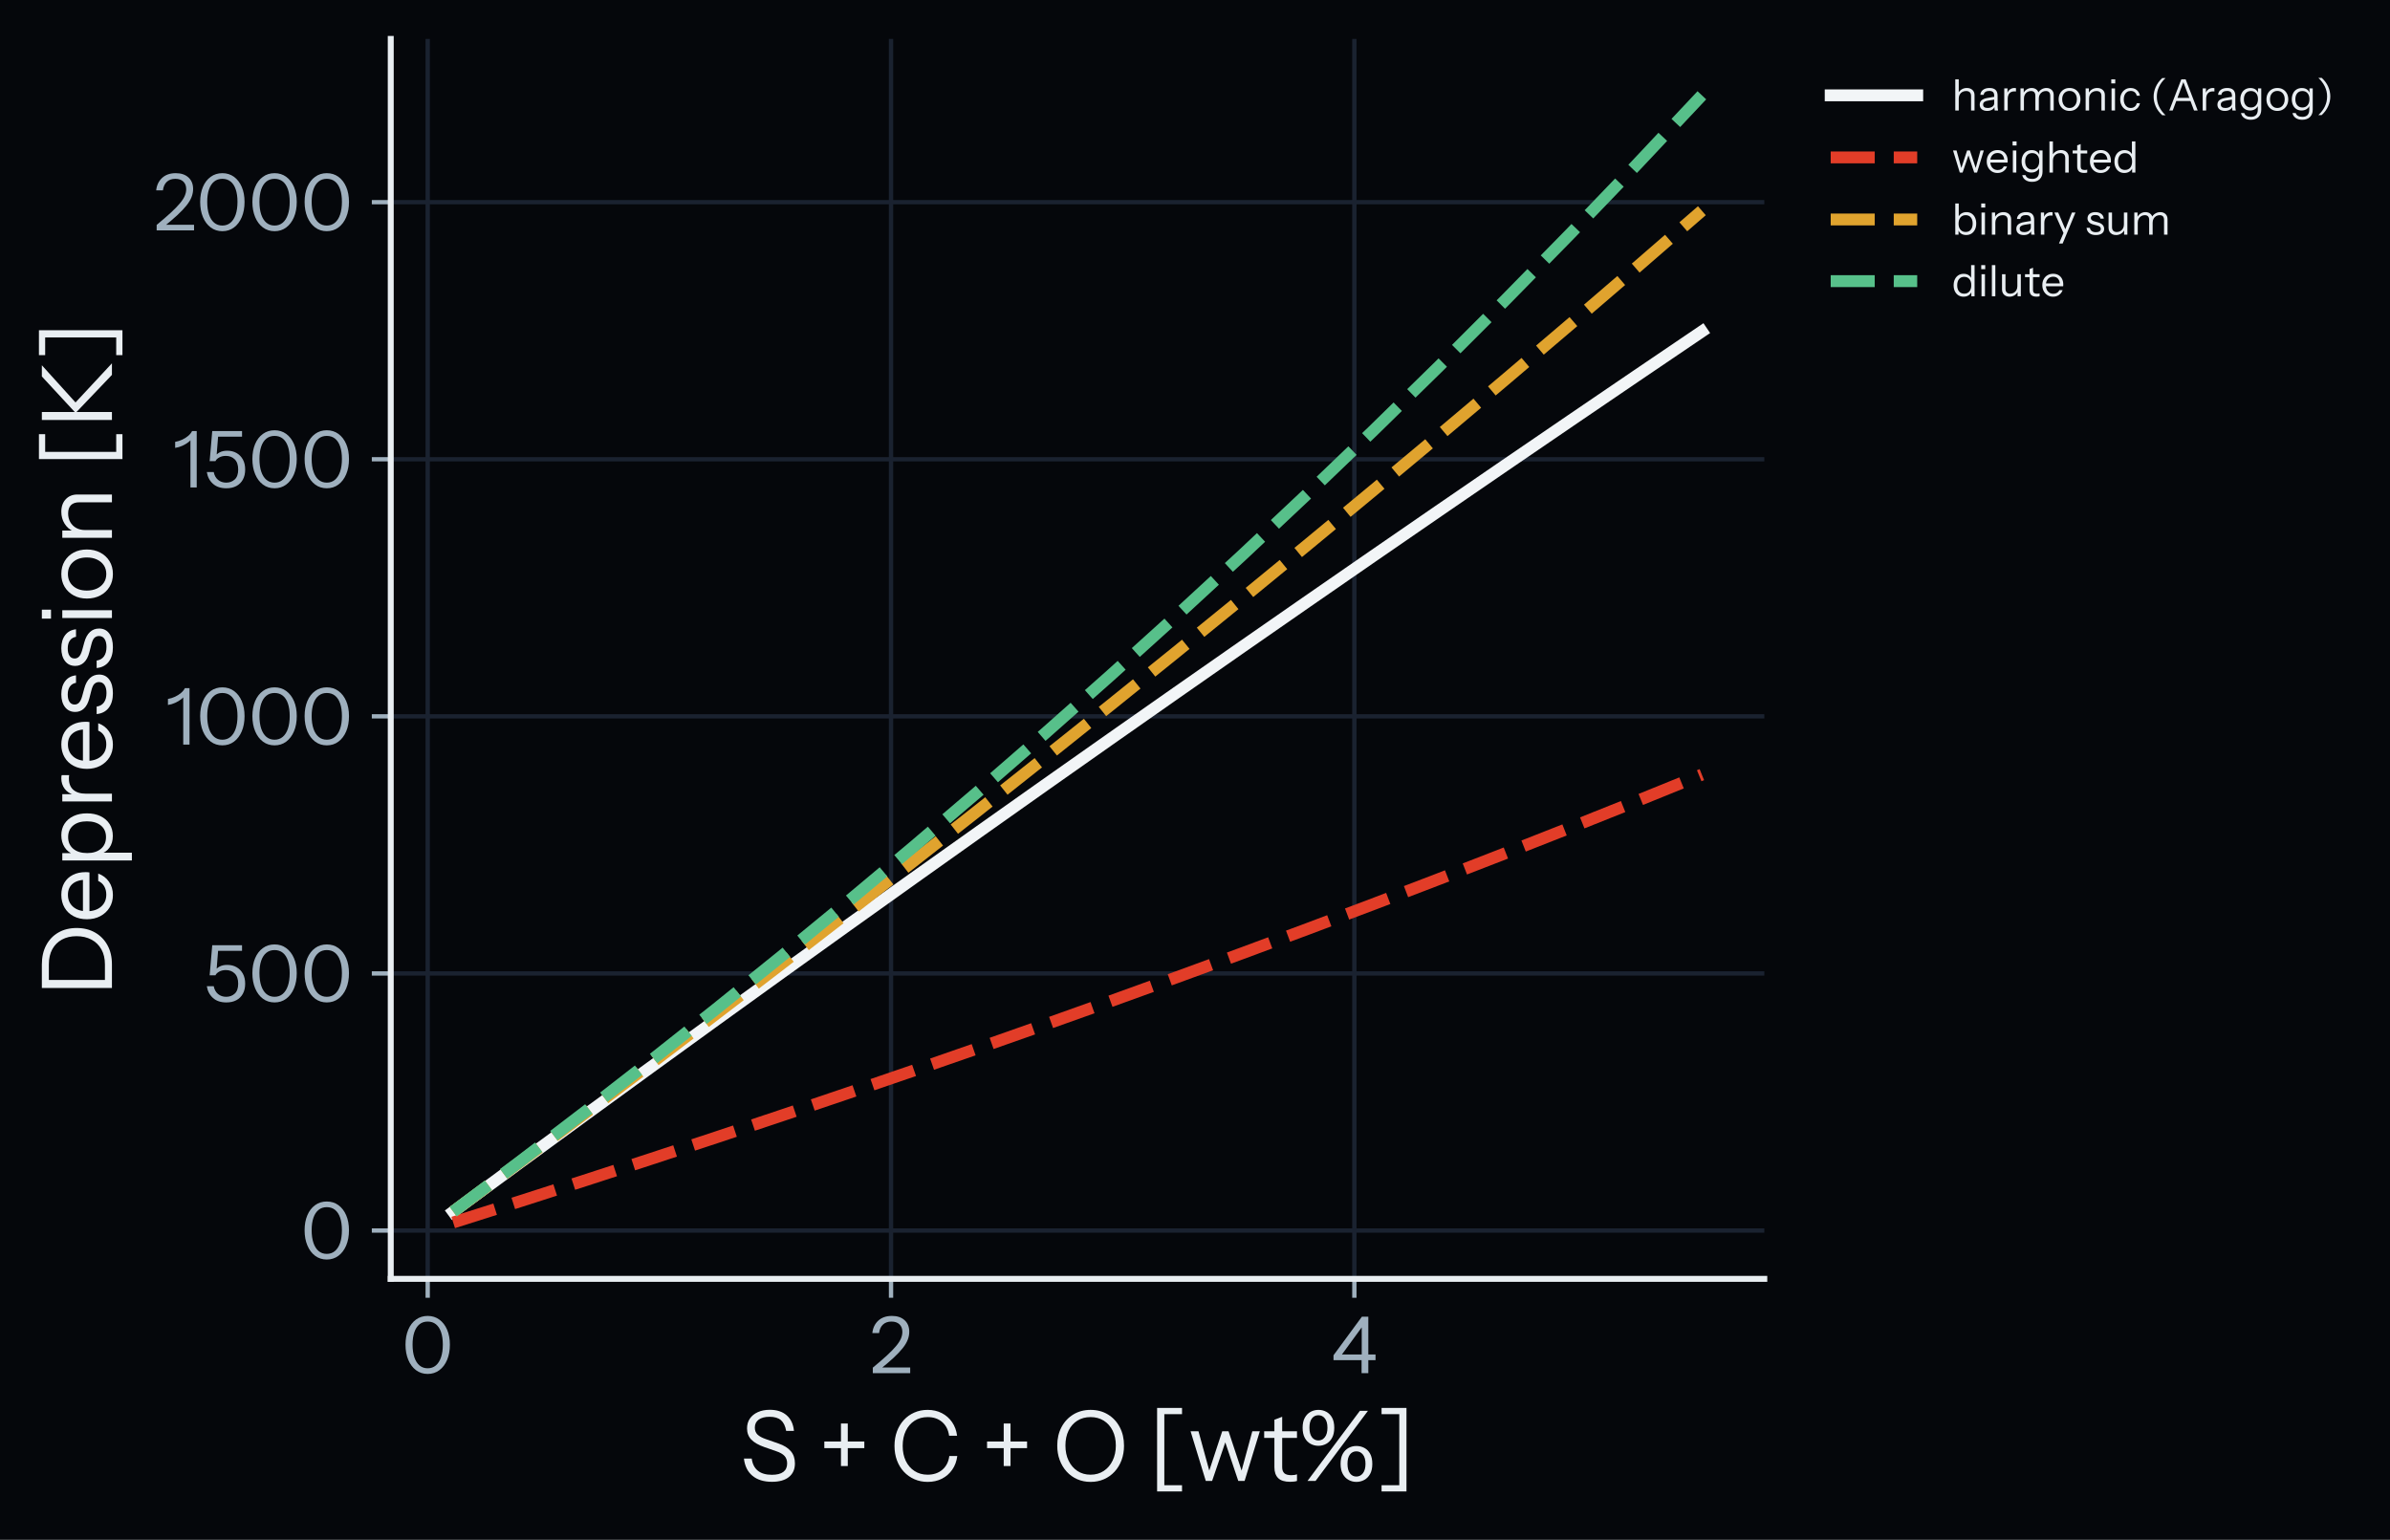
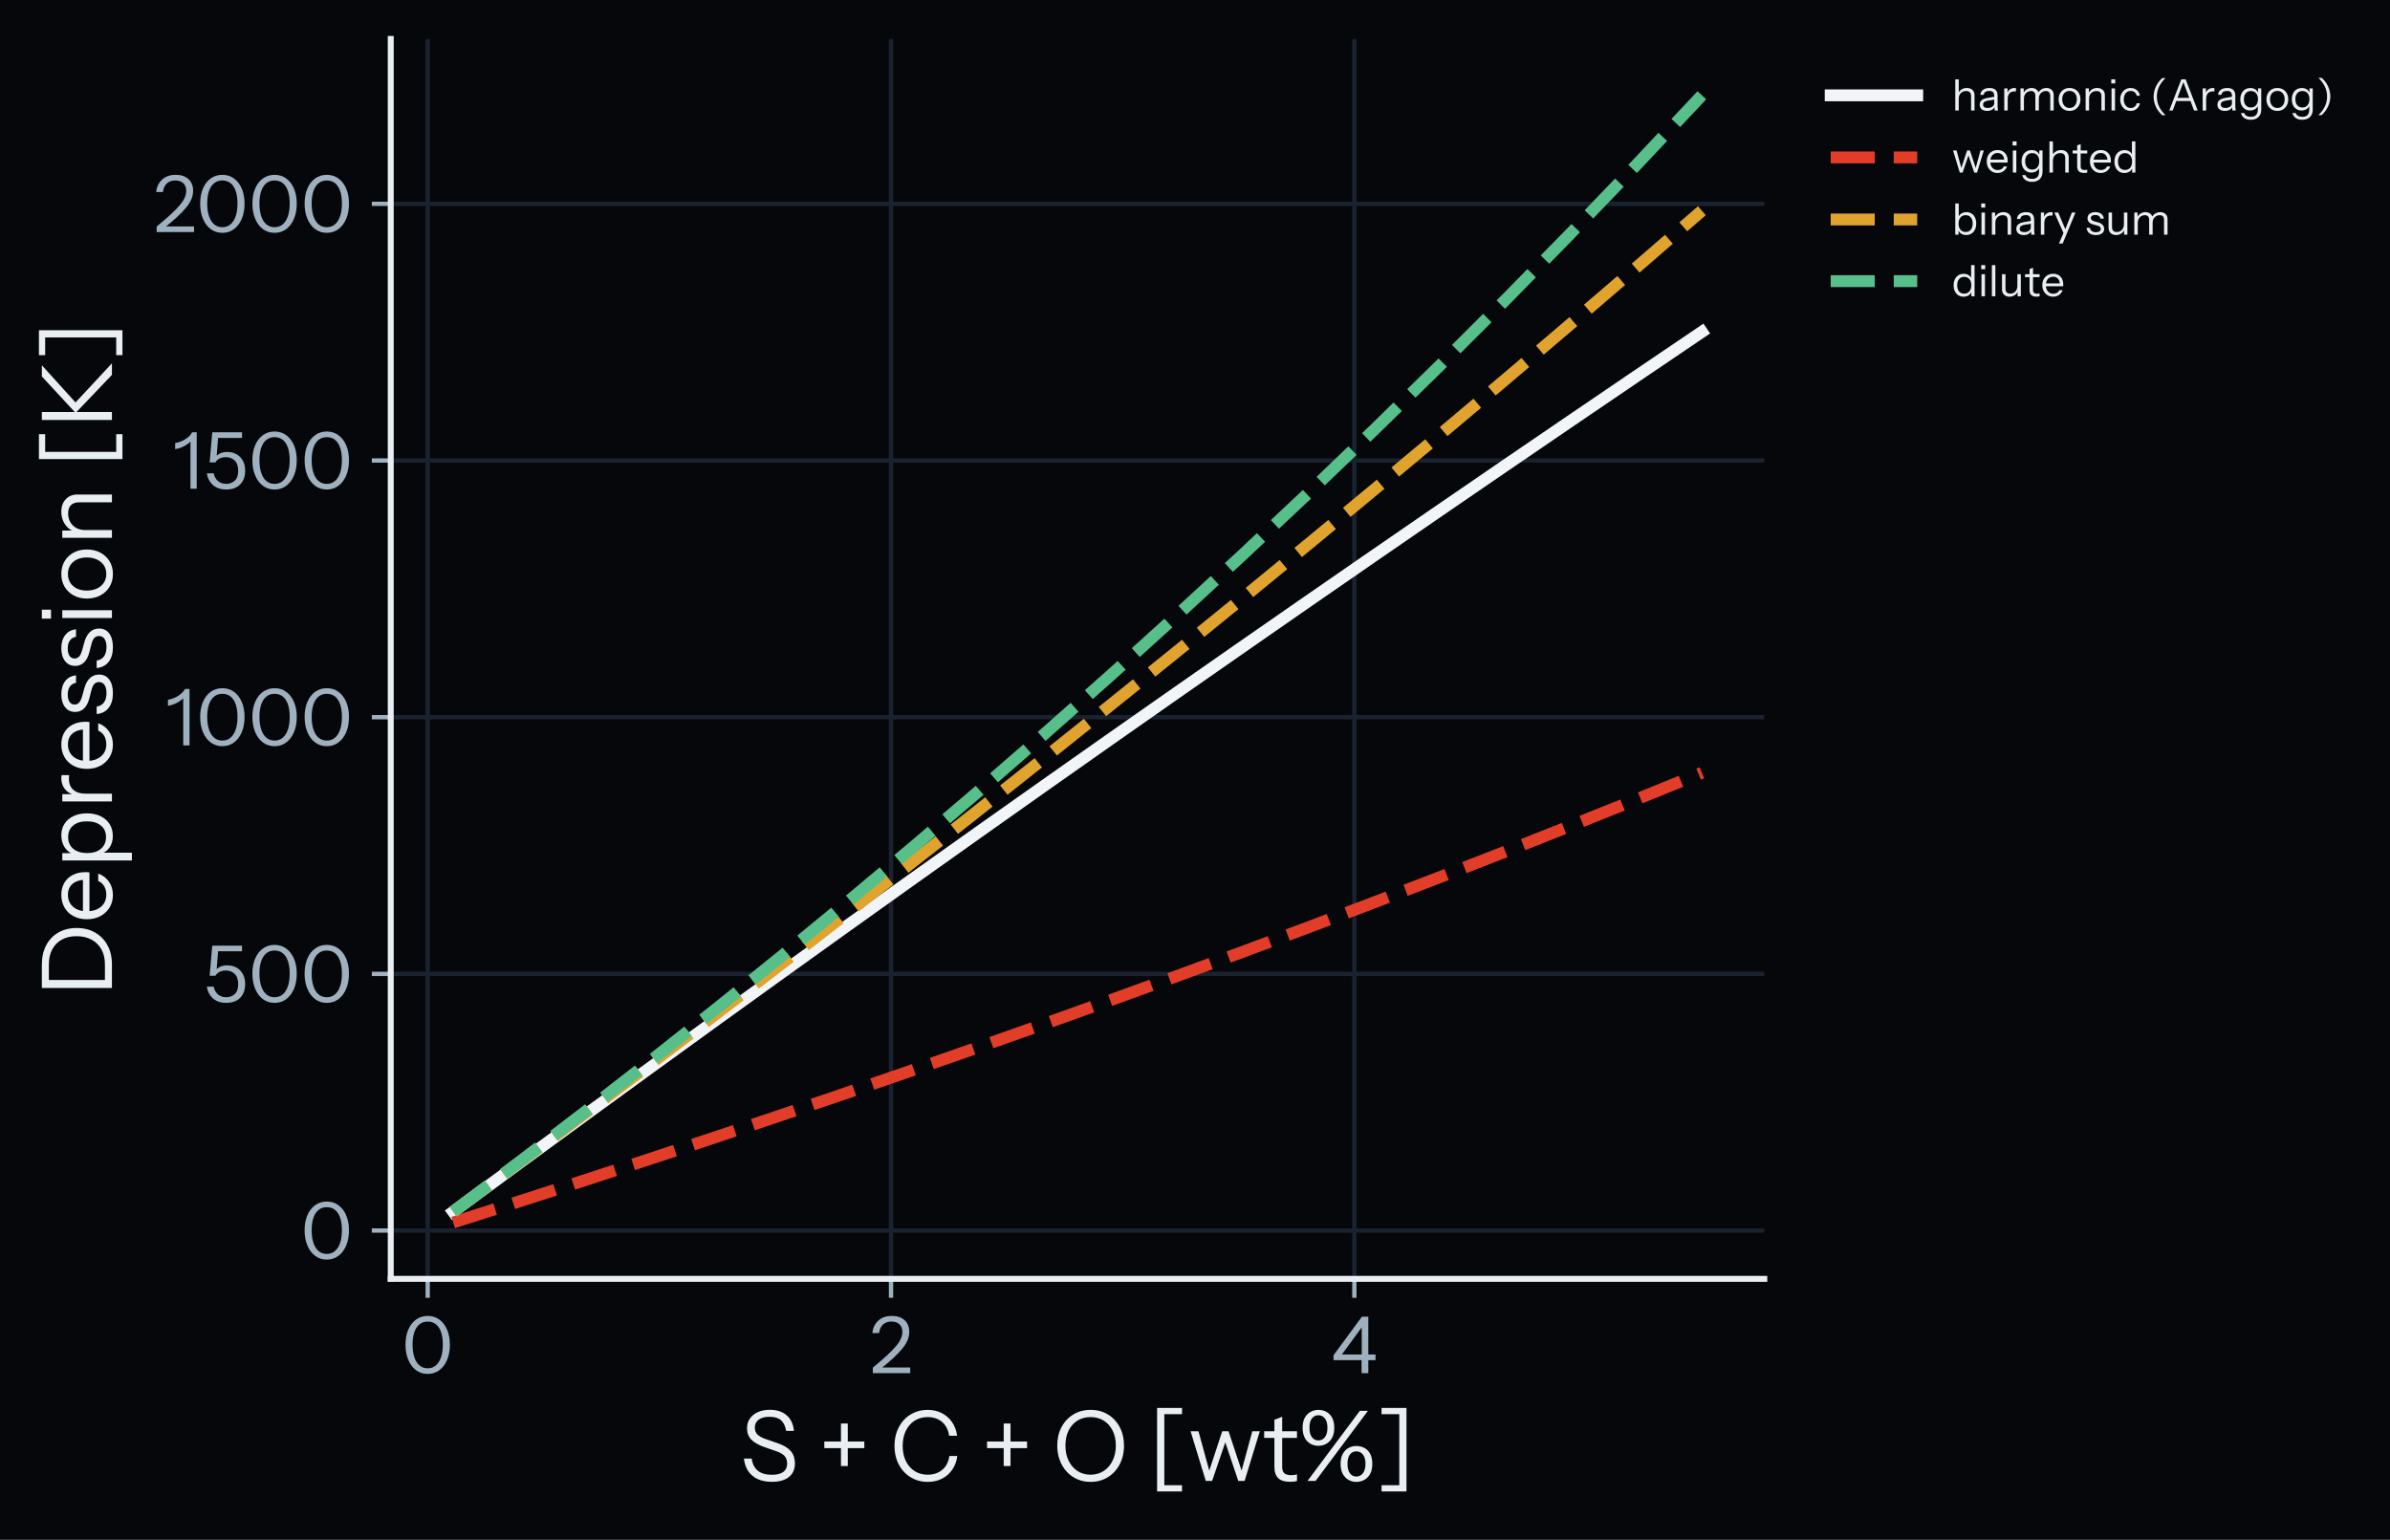
<svg xmlns="http://www.w3.org/2000/svg" xmlns:xlink="http://www.w3.org/1999/xlink" width="441.983pt" height="284.779pt" viewBox="0 0 441.983 284.779" version="1.1">
  <defs>
    <style type="text/css">*{stroke-linejoin: round; stroke-linecap: butt}</style>
  </defs>
  <g id="figure_1">
    <g id="patch_1">
      <path d="M 0 284.779  L 441.983 284.779  L 441.983 0  L 0 0  z " style="fill: #05070b" />
    </g>
    <g id="axes_1">
      <g id="patch_2">
        <path d="M 72.261 236.516  L 326.271 236.516  L 326.271 7.2  L 72.261 7.2  z " style="fill: #05070b" />
      </g>
      <g id="matplotlib.axis_1">
        <g id="xtick_1">
          <g id="line2d_1">
            <path d="M 79.094 236.516  L 79.094 7.2  " clip-path="url(#p882edd124c)" style="fill: none; stroke: #1a2230; stroke-width: 0.8; stroke-linecap: square" />
          </g>
          <g id="line2d_2">
            <defs>
              <path id="m2e974000b8" d="M 0 0  L 0 3.5  " style="stroke: #9fb0be; stroke-width: 0.8" />
            </defs>
            <g>
              <use xlink:href="#m2e974000b8" x="79.094" y="236.516" style="fill: #9fb0be; stroke: #9fb0be; stroke-width: 0.8" />
            </g>
          </g>
          <g id="text_1">
            <g style="fill: #9fb0be" transform="translate(74.26604 253.9564) scale(0.145 -0.145)">
              <defs>
                <path id="InstrumentSans-Regular-30" d="M 2131 -64  Q 1587 -64 1180 240  Q 774 544 547 1085  Q 320 1626 320 2323  Q 320 3021 544 3549  Q 768 4077 1177 4374  Q 1587 4672 2131 4672  Q 2675 4672 3081 4374  Q 3488 4077 3715 3549  Q 3942 3021 3942 2323  Q 3942 1619 3715 1081  Q 3488 544 3081 240  Q 2675 -64 2131 -64  z M 2131 397  Q 2522 397 2797 630  Q 3072 864 3219 1296  Q 3366 1728 3366 2330  Q 3366 2925 3222 3347  Q 3078 3770 2803 3990  Q 2528 4211 2131 4211  Q 1734 4211 1459 3987  Q 1184 3763 1040 3344  Q 896 2925 896 2330  Q 896 1728 1043 1293  Q 1190 858 1465 627  Q 1741 397 2131 397  z " transform="scale(0.015625)" />
              </defs>
              <use xlink:href="#InstrumentSans-Regular-30" />
            </g>
          </g>
        </g>
        <g id="xtick_2">
          <g id="line2d_3">
            <path d="M 164.778 236.516  L 164.778 7.2  " clip-path="url(#p882edd124c)" style="fill: none; stroke: #1a2230; stroke-width: 0.8; stroke-linecap: square" />
          </g>
          <g id="line2d_4">
            <g>
              <use xlink:href="#m2e974000b8" x="164.778" y="236.516" style="fill: #9fb0be; stroke: #9fb0be; stroke-width: 0.8" />
            </g>
          </g>
          <g id="text_2">
            <g style="fill: #9fb0be" transform="translate(160.8269 253.9564) scale(0.145 -0.145)">
              <defs>
                <path id="InstrumentSans-Regular-32" d="M 256 0  L 256 448  Q 947 1018 1411 1446  Q 1875 1875 2153 2208  Q 2432 2541 2550 2819  Q 2669 3098 2669 3366  Q 2669 3763 2432 3987  Q 2195 4211 1779 4211  Q 1350 4211 1088 3968  Q 826 3725 768 3270  L 218 3270  Q 282 3898 701 4285  Q 1120 4672 1818 4672  Q 2464 4672 2848 4326  Q 3232 3981 3232 3379  Q 3232 3053 3107 2726  Q 2982 2400 2697 2041  Q 2413 1683 1949 1251  Q 1485 819 800 275  L 678 461  L 3309 461  L 3309 0  L 256 0  z " transform="scale(0.015625)" />
              </defs>
              <use xlink:href="#InstrumentSans-Regular-32" />
            </g>
          </g>
        </g>
        <g id="xtick_3">
          <g id="line2d_5">
            <path d="M 250.462 236.516  L 250.462 7.2  " clip-path="url(#p882edd124c)" style="fill: none; stroke: #1a2230; stroke-width: 0.8; stroke-linecap: square" />
          </g>
          <g id="line2d_6">
            <g>
              <use xlink:href="#m2e974000b8" x="250.462" y="236.516" style="fill: #9fb0be; stroke: #9fb0be; stroke-width: 0.8" />
            </g>
          </g>
          <g id="text_3">
            <g style="fill: #9fb0be" transform="translate(246.1122 253.9564) scale(0.145 -0.145)">
              <defs>
                <path id="InstrumentSans-Regular-34" d="M 2509 0  L 2509 1216  L 2522 1344  L 2522 3974  L 2694 3974  L 749 1312  L 576 1523  L 3648 1523  L 3648 1062  L 218 1062  L 218 1459  L 2534 4608  L 3059 4608  L 3059 0  L 2509 0  z " transform="scale(0.015625)" />
              </defs>
              <use xlink:href="#InstrumentSans-Regular-34" />
            </g>
          </g>
        </g>
        <g id="text_4">
          <g style="fill: #e9eef2" transform="translate(136.8186 273.8889) scale(0.18 -0.18)">
            <defs>
              <path id="InstrumentSans-Regular-53" d="M 2112 -58  Q 1306 -58 829 339  Q 352 736 269 1472  L 781 1472  Q 851 941 1184 672  Q 1517 403 2106 403  Q 2605 403 2857 592  Q 3110 781 3110 1146  Q 3110 1459 2937 1644  Q 2765 1830 2400 1952  L 1626 2221  Q 1037 2426 755 2717  Q 474 3008 474 3456  Q 474 3827 659 4099  Q 845 4371 1184 4524  Q 1523 4678 1971 4678  Q 2662 4678 3078 4316  Q 3494 3955 3558 3290  L 3046 3290  Q 2963 3770 2704 3994  Q 2445 4218 1958 4218  Q 1498 4218 1242 4032  Q 986 3846 986 3507  Q 986 3219 1165 3046  Q 1344 2874 1722 2746  L 2547 2458  Q 3085 2272 3353 1955  Q 3622 1638 3622 1152  Q 3622 576 3228 259  Q 2835 -58 2112 -58  z " transform="scale(0.015625)" />
              <path id="InstrumentSans-Regular-20" transform="scale(0.015625)" />
              <path id="InstrumentSans-Regular-2b" d="M 1478 979  L 1478 3776  L 1926 3776  L 1926 979  L 1478 979  z M 384 2157  L 384 2592  L 3014 2592  L 3014 2157  L 384 2157  z " transform="scale(0.015625)" />
              <path id="InstrumentSans-Regular-43" d="M 2502 -64  Q 2029 -64 1629 112  Q 1229 288 934 605  Q 640 922 480 1354  Q 320 1786 320 2304  Q 320 2822 480 3254  Q 640 3686 931 4003  Q 1222 4320 1622 4496  Q 2022 4672 2496 4672  Q 3014 4672 3427 4461  Q 3840 4250 4105 3866  Q 4371 3482 4435 2970  L 3910 2970  Q 3834 3539 3459 3868  Q 3085 4198 2502 4198  Q 2010 4198 1638 3958  Q 1267 3718 1062 3292  Q 858 2867 858 2304  Q 858 1741 1062 1315  Q 1267 890 1638 650  Q 2010 410 2496 410  Q 3091 410 3472 742  Q 3853 1075 3923 1638  L 4448 1638  Q 4384 1126 4118 742  Q 3853 358 3440 147  Q 3027 -64 2502 -64  z " transform="scale(0.015625)" />
              <path id="InstrumentSans-Regular-4f" d="M 2515 -64  Q 2035 -64 1635 112  Q 1235 288 940 611  Q 646 934 483 1369  Q 320 1805 320 2323  Q 320 3008 601 3539  Q 883 4070 1379 4371  Q 1875 4672 2509 4672  Q 3155 4672 3651 4371  Q 4147 4070 4428 3539  Q 4710 3008 4710 2317  Q 4710 1798 4547 1363  Q 4384 928 4089 608  Q 3795 288 3392 112  Q 2989 -64 2515 -64  z M 2509 410  Q 3002 410 3376 656  Q 3750 902 3961 1337  Q 4173 1773 4173 2330  Q 4173 2880 3965 3302  Q 3757 3725 3382 3961  Q 3008 4198 2509 4198  Q 2010 4198 1638 3961  Q 1267 3725 1062 3305  Q 858 2886 858 2330  Q 858 1766 1066 1334  Q 1274 902 1645 656  Q 2016 410 2509 410  z " transform="scale(0.015625)" />
              <path id="InstrumentSans-Regular-5b" d="M 576 -691  L 576 4800  L 2214 4800  L 2214 4390  L 1050 4390  L 1050 -282  L 2214 -282  L 2214 -691  L 576 -691  z " transform="scale(0.015625)" />
              <path id="InstrumentSans-Regular-77" d="M 1178 0  L 179 3264  L 698 3264  L 1466 467  L 1338 467  L 2259 3264  L 2675 3264  L 3603 467  L 3475 467  L 4237 3264  L 4730 3264  L 3731 0  L 3315 0  L 2394 2733  L 2528 2733  L 1594 0  L 1178 0  z " transform="scale(0.015625)" />
              <path id="InstrumentSans-Regular-74" d="M 1818 -58  Q 1274 -58 1027 188  Q 781 435 781 902  L 781 4026  L 1293 4218  L 1293 909  Q 1293 634 1433 506  Q 1574 378 1894 378  Q 2022 378 2115 394  Q 2208 410 2266 435  L 2266 0  Q 2202 -26 2083 -42  Q 1965 -58 1818 -58  z M 109 2829  L 109 3264  L 2266 3264  L 2266 2829  L 109 2829  z " transform="scale(0.015625)" />
              <path id="InstrumentSans-Regular-25" d="M 544 0  L 3987 4608  L 4518 4608  L 1075 0  L 544 0  z M 3757 -64  Q 3488 -64 3251 64  Q 3014 192 2867 454  Q 2720 717 2720 1120  Q 2720 1523 2864 1782  Q 3008 2042 3245 2170  Q 3482 2298 3757 2298  Q 4045 2298 4285 2170  Q 4525 2042 4665 1782  Q 4806 1523 4806 1120  Q 4806 717 4659 454  Q 4512 192 4272 64  Q 4032 -64 3757 -64  z M 3757 288  Q 4019 288 4188 505  Q 4358 723 4358 1126  Q 4358 1523 4188 1734  Q 4019 1946 3757 1946  Q 3494 1946 3334 1738  Q 3174 1530 3174 1126  Q 3174 717 3334 502  Q 3494 288 3757 288  z M 1261 2310  Q 986 2310 749 2438  Q 512 2566 368 2828  Q 224 3091 224 3494  Q 224 3898 368 4157  Q 512 4416 749 4544  Q 986 4672 1261 4672  Q 1549 4672 1785 4544  Q 2022 4416 2163 4157  Q 2304 3898 2304 3494  Q 2304 3091 2157 2828  Q 2010 2566 1773 2438  Q 1536 2310 1261 2310  z M 1261 2662  Q 1517 2662 1686 2876  Q 1856 3091 1856 3501  Q 1856 3898 1689 4109  Q 1523 4320 1261 4320  Q 998 4320 835 4112  Q 672 3904 672 3501  Q 672 3091 835 2876  Q 998 2662 1261 2662  z " transform="scale(0.015625)" />
              <path id="InstrumentSans-Regular-5d" d="M 2022 4800  L 2022 -691  L 384 -691  L 384 -282  L 1549 -282  L 1549 4390  L 384 4390  L 384 4800  L 2022 4800  z " transform="scale(0.015625)" />
            </defs>
            <use xlink:href="#InstrumentSans-Regular-53" />
            <use xlink:href="#InstrumentSans-Regular-20" transform="translate(60.79999 0)" />
            <use xlink:href="#InstrumentSans-Regular-2b" transform="translate(80.79997 0)" />
            <use xlink:href="#InstrumentSans-Regular-20" transform="translate(133.9 0)" />
            <use xlink:href="#InstrumentSans-Regular-43" transform="translate(153.8999 0)" />
            <use xlink:href="#InstrumentSans-Regular-20" transform="translate(227.9999 0)" />
            <use xlink:href="#InstrumentSans-Regular-2b" transform="translate(247.9999 0)" />
            <use xlink:href="#InstrumentSans-Regular-20" transform="translate(301.0999 0)" />
            <use xlink:href="#InstrumentSans-Regular-4f" transform="translate(321.0999 0)" />
            <use xlink:href="#InstrumentSans-Regular-20" transform="translate(399.6999 0)" />
            <use xlink:href="#InstrumentSans-Regular-5b" transform="translate(419.6999 0)" />
            <use xlink:href="#InstrumentSans-Regular-77" transform="translate(460.2999 0)" />
            <use xlink:href="#InstrumentSans-Regular-74" transform="translate(536.9998 0)" />
            <use xlink:href="#InstrumentSans-Regular-25" transform="translate(574.6998 0)" />
            <use xlink:href="#InstrumentSans-Regular-5d" transform="translate(653.2998 0)" />
          </g>
        </g>
      </g>
      <g id="matplotlib.axis_2">
        <g id="ytick_1">
          <g id="line2d_7">
-             <path d="M 72.261 227.576  L 326.271 227.576  " clip-path="url(#p882edd124c)" style="fill: none; stroke: #1a2230; stroke-width: 0.8; stroke-linecap: square" />
+             <path d="M 72.261 227.584  L 326.271 227.584  " clip-path="url(#p882edd124c)" style="fill: none; stroke: #1a2230; stroke-width: 0.8; stroke-linecap: square" />
          </g>
          <g id="line2d_8">
            <defs>
              <path id="m2f46859ac6" d="M 0 0  L -3.5 0  " style="stroke: #9fb0be; stroke-width: 0.8" />
            </defs>
            <g>
-               <use xlink:href="#m2f46859ac6" x="72.261" y="227.576" style="fill: #9fb0be; stroke: #9fb0be; stroke-width: 0.8" />
+               <use xlink:href="#m2f46859ac6" x="72.261" y="227.584" style="fill: #9fb0be; stroke: #9fb0be; stroke-width: 0.8" />
            </g>
          </g>
          <g id="text_5">
-             <g style="fill: #9fb0be" transform="translate(55.60469 232.7964) scale(0.145 -0.145)">
+             <g style="fill: #9fb0be" transform="translate(55.60469 232.8041) scale(0.145 -0.145)">
              <use xlink:href="#InstrumentSans-Regular-30" />
            </g>
          </g>
        </g>
        <g id="ytick_2">
          <g id="line2d_9">
-             <path d="M 72.261 180.03  L 326.271 180.03  " clip-path="url(#p882edd124c)" style="fill: none; stroke: #1a2230; stroke-width: 0.8; stroke-linecap: square" />
+             <path d="M 72.261 180.113  L 326.271 180.113  " clip-path="url(#p882edd124c)" style="fill: none; stroke: #1a2230; stroke-width: 0.8; stroke-linecap: square" />
          </g>
          <g id="line2d_10">
            <g>
-               <use xlink:href="#m2f46859ac6" x="72.261" y="180.03" style="fill: #9fb0be; stroke: #9fb0be; stroke-width: 0.8" />
+               <use xlink:href="#m2f46859ac6" x="72.261" y="180.113" style="fill: #9fb0be; stroke: #9fb0be; stroke-width: 0.8" />
            </g>
          </g>
          <g id="text_6">
-             <g style="fill: #9fb0be" transform="translate(37.62469 185.2504) scale(0.145 -0.145)">
+             <g style="fill: #9fb0be" transform="translate(37.62469 185.3325) scale(0.145 -0.145)">
              <defs>
                <path id="InstrumentSans-Regular-35" d="M 1869 -64  Q 1184 -64 774 304  Q 365 672 275 1261  L 838 1261  Q 922 845 1194 621  Q 1466 397 1856 397  Q 2266 397 2550 653  Q 2835 909 2835 1466  Q 2835 2022 2550 2300  Q 2266 2579 1830 2579  Q 1517 2579 1286 2451  Q 1056 2323 979 2150  L 506 2150  L 717 4608  L 3149 4608  L 3149 4147  L 1030 4147  L 1210 4339  L 1062 2483  L 941 2528  Q 1056 2720 1312 2861  Q 1568 3002 1939 3002  Q 2368 3002 2697 2816  Q 3027 2630 3216 2288  Q 3405 1946 3405 1466  Q 3405 986 3216 643  Q 3027 301 2684 118  Q 2342 -64 1869 -64  z " transform="scale(0.015625)" />
              </defs>
              <use xlink:href="#InstrumentSans-Regular-35" />
              <use xlink:href="#InstrumentSans-Regular-30" transform="translate(57.39999 0)" />
              <use xlink:href="#InstrumentSans-Regular-30" transform="translate(124 0)" />
            </g>
          </g>
        </g>
        <g id="ytick_3">
          <g id="line2d_11">
-             <path d="M 72.261 132.484  L 326.271 132.484  " clip-path="url(#p882edd124c)" style="fill: none; stroke: #1a2230; stroke-width: 0.8; stroke-linecap: square" />
+             <path d="M 72.261 132.641  L 326.271 132.641  " clip-path="url(#p882edd124c)" style="fill: none; stroke: #1a2230; stroke-width: 0.8; stroke-linecap: square" />
          </g>
          <g id="line2d_12">
            <g>
-               <use xlink:href="#m2f46859ac6" x="72.261" y="132.484" style="fill: #9fb0be; stroke: #9fb0be; stroke-width: 0.8" />
+               <use xlink:href="#m2f46859ac6" x="72.261" y="132.641" style="fill: #9fb0be; stroke: #9fb0be; stroke-width: 0.8" />
            </g>
          </g>
          <g id="text_7">
-             <g style="fill: #9fb0be" transform="translate(30.62391 137.7044) scale(0.145 -0.145)">
+             <g style="fill: #9fb0be" transform="translate(30.62391 137.8609) scale(0.145 -0.145)">
              <defs>
                <path id="InstrumentSans-Regular-31" d="M 1440 0  L 1440 4083  L 1574 4051  Q 1498 3878 1280 3705  Q 1062 3533 777 3405  Q 493 3277 192 3232  L 192 3725  Q 493 3776 768 3904  Q 1043 4032 1257 4214  Q 1472 4397 1574 4608  L 1952 4608  L 1952 0  L 1440 0  z " transform="scale(0.015625)" />
              </defs>
              <use xlink:href="#InstrumentSans-Regular-31" />
              <use xlink:href="#InstrumentSans-Regular-30" transform="translate(39.09999 0)" />
              <use xlink:href="#InstrumentSans-Regular-30" transform="translate(105.7 0)" />
              <use xlink:href="#InstrumentSans-Regular-30" transform="translate(172.3 0)" />
            </g>
          </g>
        </g>
        <g id="ytick_4">
          <g id="line2d_13">
-             <path d="M 72.261 84.938  L 326.271 84.938  " clip-path="url(#p882edd124c)" style="fill: none; stroke: #1a2230; stroke-width: 0.8; stroke-linecap: square" />
+             <path d="M 72.261 85.169  L 326.271 85.169  " clip-path="url(#p882edd124c)" style="fill: none; stroke: #1a2230; stroke-width: 0.8; stroke-linecap: square" />
          </g>
          <g id="line2d_14">
            <g>
-               <use xlink:href="#m2f46859ac6" x="72.261" y="84.938" style="fill: #9fb0be; stroke: #9fb0be; stroke-width: 0.8" />
+               <use xlink:href="#m2f46859ac6" x="72.261" y="85.169" style="fill: #9fb0be; stroke: #9fb0be; stroke-width: 0.8" />
            </g>
          </g>
          <g id="text_8">
-             <g style="fill: #9fb0be" transform="translate(31.95609 90.1584) scale(0.145 -0.145)">
+             <g style="fill: #9fb0be" transform="translate(31.95609 90.38933) scale(0.145 -0.145)">
              <use xlink:href="#InstrumentSans-Regular-31" />
              <use xlink:href="#InstrumentSans-Regular-35" transform="translate(39.09999 0)" />
              <use xlink:href="#InstrumentSans-Regular-30" transform="translate(96.49998 0)" />
              <use xlink:href="#InstrumentSans-Regular-30" transform="translate(163.1 0)" />
            </g>
          </g>
        </g>
        <g id="ytick_5">
          <g id="line2d_15">
-             <path d="M 72.261 37.392  L 326.271 37.392  " clip-path="url(#p882edd124c)" style="fill: none; stroke: #1a2230; stroke-width: 0.8; stroke-linecap: square" />
+             <path d="M 72.261 37.698  L 326.271 37.698  " clip-path="url(#p882edd124c)" style="fill: none; stroke: #1a2230; stroke-width: 0.8; stroke-linecap: square" />
          </g>
          <g id="line2d_16">
            <g>
-               <use xlink:href="#m2f46859ac6" x="72.261" y="37.392" style="fill: #9fb0be; stroke: #9fb0be; stroke-width: 0.8" />
+               <use xlink:href="#m2f46859ac6" x="72.261" y="37.698" style="fill: #9fb0be; stroke: #9fb0be; stroke-width: 0.8" />
            </g>
          </g>
          <g id="text_9">
-             <g style="fill: #9fb0be" transform="translate(28.39 42.61239) scale(0.145 -0.145)">
+             <g style="fill: #9fb0be" transform="translate(28.39 42.91775) scale(0.145 -0.145)">
              <use xlink:href="#InstrumentSans-Regular-32" />
              <use xlink:href="#InstrumentSans-Regular-30" transform="translate(54.49999 0)" />
              <use xlink:href="#InstrumentSans-Regular-30" transform="translate(121.1 0)" />
              <use xlink:href="#InstrumentSans-Regular-30" transform="translate(187.7 0)" />
            </g>
          </g>
        </g>
        <g id="text_10">
          <g style="fill: #e9eef2" transform="translate(20.7 184.2647) rotate(-90) scale(0.18 -0.18)">
            <defs>
              <path id="InstrumentSans-Regular-44" d="M 864 0  L 864 461  L 2099 461  Q 2675 461 3091 694  Q 3507 928 3731 1350  Q 3955 1773 3955 2330  Q 3955 2880 3731 3289  Q 3507 3699 3094 3923  Q 2682 4147 2099 4147  L 864 4147  L 864 4608  L 2099 4608  Q 2822 4608 3360 4323  Q 3898 4038 4195 3523  Q 4493 3008 4493 2317  Q 4493 1626 4192 1104  Q 3891 582 3356 291  Q 2822 0 2106 0  L 864 0  z M 550 0  L 550 4608  L 1075 4608  L 1075 0  L 550 0  z " transform="scale(0.015625)" />
              <path id="InstrumentSans-Regular-65" d="M 1850 -64  Q 1382 -64 1024 157  Q 666 378 461 762  Q 256 1146 256 1645  Q 256 2144 457 2525  Q 659 2906 1024 3117  Q 1389 3328 1862 3328  Q 2317 3328 2653 3129  Q 2989 2931 3171 2572  Q 3354 2214 3354 1728  Q 3354 1664 3350 1606  Q 3347 1549 3334 1478  L 640 1478  L 640 1907  L 3021 1907  L 2854 1670  Q 2854 2259 2595 2576  Q 2336 2893 1862 2893  Q 1376 2893 1078 2557  Q 781 2221 781 1651  Q 781 1069 1078 720  Q 1376 371 1875 371  Q 2189 371 2425 508  Q 2662 646 2771 902  L 3258 902  Q 3098 454 2723 195  Q 2349 -64 1850 -64  z " transform="scale(0.015625)" />
              <path id="InstrumentSans-Regular-70" d="M 2125 -58  Q 1664 -58 1350 166  Q 1037 390 922 800  L 1024 813  L 1024 -1312  L 512 -1312  L 512 3264  L 992 3264  L 992 2502  L 922 2522  Q 1043 2899 1382 3113  Q 1722 3328 2170 3328  Q 2605 3328 2928 3117  Q 3251 2906 3430 2528  Q 3610 2150 3610 1645  Q 3610 1133 3424 749  Q 3238 365 2905 153  Q 2573 -58 2125 -58  z M 2048 390  Q 2534 390 2809 726  Q 3085 1062 3085 1645  Q 3085 2221 2809 2550  Q 2534 2880 2048 2880  Q 1562 2880 1280 2544  Q 998 2208 998 1626  Q 998 1056 1280 723  Q 1562 390 2048 390  z " transform="scale(0.015625)" />
              <path id="InstrumentSans-Regular-72" d="M 512 0  L 512 3264  L 992 3264  L 992 2432  L 1024 2432  L 1024 0  L 512 0  z M 1024 1702  L 941 2477  Q 1056 2893 1350 3110  Q 1645 3328 2029 3328  Q 2189 3328 2246 3302  L 2246 2810  Q 2214 2822 2156 2825  Q 2099 2829 2016 2829  Q 1530 2829 1277 2537  Q 1024 2246 1024 1702  z " transform="scale(0.015625)" />
              <path id="InstrumentSans-Regular-73" d="M 1619 -64  Q 1018 -64 659 214  Q 301 493 250 1005  L 742 1005  Q 787 691 1017 524  Q 1248 358 1632 358  Q 1971 358 2163 486  Q 2355 614 2355 851  Q 2355 1018 2246 1142  Q 2138 1267 1811 1350  L 1286 1485  Q 838 1600 614 1840  Q 390 2080 390 2413  Q 390 2835 704 3081  Q 1018 3328 1555 3328  Q 2086 3328 2419 3072  Q 2752 2816 2797 2362  L 2304 2362  Q 2259 2624 2060 2765  Q 1862 2906 1536 2906  Q 1222 2906 1049 2787  Q 877 2669 877 2451  Q 877 2285 1001 2163  Q 1126 2042 1421 1958  L 1933 1818  Q 2387 1696 2617 1446  Q 2848 1197 2848 845  Q 2848 416 2521 176  Q 2195 -64 1619 -64  z " transform="scale(0.015625)" />
              <path id="InstrumentSans-Regular-69" d="M 512 0  L 512 3264  L 1024 3264  L 1024 0  L 512 0  z M 472 4006  L 472 4608  L 1061 4608  L 1061 4006  L 472 4006  z " transform="scale(0.015625)" />
              <path id="InstrumentSans-Regular-6f" d="M 1869 -64  Q 1389 -64 1024 160  Q 659 384 457 771  Q 256 1158 256 1645  Q 256 2138 461 2515  Q 666 2893 1027 3110  Q 1389 3328 1869 3328  Q 2355 3328 2716 3110  Q 3078 2893 3280 2515  Q 3482 2138 3482 1645  Q 3482 1158 3280 771  Q 3078 384 2716 160  Q 2355 -64 1869 -64  z M 1869 371  Q 2202 371 2445 534  Q 2688 698 2822 986  Q 2957 1274 2957 1651  Q 2957 2214 2659 2553  Q 2362 2893 1869 2893  Q 1382 2893 1081 2553  Q 781 2214 781 1651  Q 781 1274 915 986  Q 1050 698 1296 534  Q 1542 371 1869 371  z " transform="scale(0.015625)" />
              <path id="InstrumentSans-Regular-6e" d="M 512 0  L 512 3264  L 992 3264  L 992 2496  L 1024 2496  L 1024 0  L 512 0  z M 2848 0  L 2848 2138  Q 2848 2509 2662 2694  Q 2477 2880 2112 2880  Q 1792 2880 1545 2739  Q 1299 2598 1161 2348  Q 1024 2099 1024 1766  L 941 2541  Q 1107 2906 1449 3117  Q 1792 3328 2227 3328  Q 2739 3328 3049 3037  Q 3360 2746 3360 2272  L 3360 0  L 2848 0  z " transform="scale(0.015625)" />
              <path id="InstrumentSans-Regular-4b" d="M 550 0  L 550 4608  L 1075 4608  L 1075 0  L 550 0  z M 1018 2394  L 3411 4608  L 4147 4608  L 1702 2394  L 1018 2394  z M 3514 0  L 1005 2394  L 1702 2394  L 4275 0  L 3514 0  z " transform="scale(0.015625)" />
            </defs>
            <use xlink:href="#InstrumentSans-Regular-44" />
            <use xlink:href="#InstrumentSans-Regular-65" transform="translate(75.19998 0)" />
            <use xlink:href="#InstrumentSans-Regular-70" transform="translate(131.6 0)" />
            <use xlink:href="#InstrumentSans-Regular-72" transform="translate(192.2 0)" />
            <use xlink:href="#InstrumentSans-Regular-65" transform="translate(229.7 0)" />
            <use xlink:href="#InstrumentSans-Regular-73" transform="translate(286.0999 0)" />
            <use xlink:href="#InstrumentSans-Regular-73" transform="translate(333.3999 0)" />
            <use xlink:href="#InstrumentSans-Regular-69" transform="translate(380.6999 0)" />
            <use xlink:href="#InstrumentSans-Regular-6f" transform="translate(404.6999 0)" />
            <use xlink:href="#InstrumentSans-Regular-6e" transform="translate(463.0999 0)" />
            <use xlink:href="#InstrumentSans-Regular-20" transform="translate(522.9999 0)" />
            <use xlink:href="#InstrumentSans-Regular-5b" transform="translate(542.9999 0)" />
            <use xlink:href="#InstrumentSans-Regular-4b" transform="translate(583.5999 0)" />
            <use xlink:href="#InstrumentSans-Regular-5d" transform="translate(652.7998 0)" />
          </g>
        </g>
      </g>
      <g id="line2d_17">
-         <path d="M 83.807 224.1  L 95.96 215.164  L 108.114 206.273  L 120.268 197.426  L 132.421 188.622  L 144.575 179.86  L 156.728 171.141  L 168.882 162.463  L 181.036 153.826  L 193.189 145.229  L 205.343 136.671  L 217.496 128.152  L 229.65 119.67  L 241.804 111.226  L 253.957 102.819  L 266.111 94.447  L 278.264 86.11  L 290.418 77.808  L 302.572 69.538  L 314.725 61.301  " clip-path="url(#p882edd124c)" style="fill: none; stroke: #f2f5f7; stroke-width: 2.2; stroke-linecap: square" />
+         <path d="M 83.807 224.107  L 95.96 215.172  L 108.114 206.281  L 120.268 197.435  L 132.421 188.632  L 144.575 179.873  L 156.728 171.155  L 168.882 162.48  L 181.036 153.846  L 193.189 145.252  L 205.343 136.698  L 217.496 128.182  L 229.65 119.706  L 241.804 111.266  L 253.957 102.864  L 266.111 94.498  L 278.264 86.167  L 290.418 77.871  L 302.572 69.608  L 314.725 61.378  " clip-path="url(#p882edd124c)" style="fill: none; stroke: #f2f5f7; stroke-width: 2.2; stroke-linecap: square" />
      </g>
      <g id="line2d_18">
-         <path d="M 83.807 226.093  L 95.96 222.234  L 108.114 218.326  L 120.268 214.369  L 132.421 210.361  L 144.575 206.301  L 156.728 202.188  L 168.882 198.02  L 181.036 193.797  L 193.189 189.518  L 205.343 185.18  L 217.496 180.783  L 229.65 176.324  L 241.804 171.803  L 253.957 167.218  L 266.111 162.567  L 278.264 157.848  L 290.418 153.06  L 302.572 148.2  L 314.725 143.267  " clip-path="url(#p882edd124c)" style="fill: none; stroke-dasharray: 8.14,3.52; stroke-dashoffset: 0; stroke: #e23d28; stroke-width: 2.2" />
+         <path d="M 83.807 226.093  L 95.96 222.214  L 108.114 218.287  L 120.268 214.31  L 132.421 210.282  L 144.575 206.203  L 156.728 202.071  L 168.882 197.885  L 181.036 193.643  L 193.189 189.345  L 205.343 184.988  L 217.496 180.573  L 229.65 176.096  L 241.804 171.557  L 253.957 166.954  L 266.111 162.286  L 278.264 157.55  L 290.418 152.745  L 302.572 147.868  L 314.725 142.919  " clip-path="url(#p882edd124c)" style="fill: none; stroke-dasharray: 8.14,3.52; stroke-dashoffset: 0; stroke: #e23d28; stroke-width: 2.2" />
      </g>
      <g id="line2d_19">
-         <path d="M 83.807 224.091  L 95.96 215.055  L 108.114 205.948  L 120.268 196.771  L 132.421 187.521  L 144.575 178.198  L 156.728 168.798  L 168.882 159.322  L 181.036 149.768  L 193.189 140.133  L 205.343 130.416  L 217.496 120.616  L 229.65 110.73  L 241.804 100.757  L 253.957 90.695  L 266.111 80.541  L 278.264 70.295  L 290.418 59.952  L 302.572 49.512  L 314.725 38.971  " clip-path="url(#p882edd124c)" style="fill: none; stroke-dasharray: 8.14,3.52; stroke-dashoffset: 0; stroke: #e0a32e; stroke-width: 2.2" />
+         <path d="M 83.807 224.099  L 95.96 215.062  L 108.114 205.955  L 120.268 196.778  L 132.421 187.527  L 144.575 178.203  L 156.728 168.804  L 168.882 159.327  L 181.036 149.772  L 193.189 140.136  L 205.343 130.419  L 217.496 120.618  L 229.65 110.732  L 241.804 100.759  L 253.957 90.696  L 266.111 80.542  L 278.264 70.294  L 290.418 59.951  L 302.572 49.51  L 314.725 38.969  " clip-path="url(#p882edd124c)" style="fill: none; stroke-dasharray: 8.14,3.52; stroke-dashoffset: 0; stroke: #e0a32e; stroke-width: 2.2" />
      </g>
      <g id="line2d_20">
-         <path d="M 83.807 224.084  L 95.96 214.966  L 108.114 205.684  L 120.268 196.232  L 132.421 186.607  L 144.575 176.803  L 156.728 166.816  L 168.882 156.641  L 181.036 146.271  L 193.189 135.702  L 205.343 124.927  L 217.496 113.94  L 229.65 102.736  L 241.804 91.308  L 253.957 79.648  L 266.111 67.75  L 278.264 55.606  L 290.418 43.21  L 302.572 30.551  L 314.725 17.623  " clip-path="url(#p882edd124c)" style="fill: none; stroke-dasharray: 8.14,3.52; stroke-dashoffset: 0; stroke: #57c08a; stroke-width: 2.2" />
+         <path d="M 83.807 224.092  L 95.96 214.973  L 108.114 205.69  L 120.268 196.239  L 132.421 186.613  L 144.575 176.809  L 156.728 166.822  L 168.882 156.646  L 181.036 146.276  L 193.189 135.706  L 205.343 124.931  L 217.496 113.944  L 229.65 102.739  L 241.804 91.31  L 253.957 79.65  L 266.111 67.752  L 278.264 55.608  L 290.418 43.211  L 302.572 30.552  L 314.725 17.623  " clip-path="url(#p882edd124c)" style="fill: none; stroke-dasharray: 8.14,3.52; stroke-dashoffset: 0; stroke: #57c08a; stroke-width: 2.2" />
      </g>
      <g id="patch_3">
        <path d="M 72.261 236.516  L 72.261 7.2  " style="fill: none; stroke: #e9eef2; stroke-width: 1.1; stroke-linejoin: miter; stroke-linecap: square" />
      </g>
      <g id="patch_4">
        <path d="M 72.261 236.516  L 326.271 236.516  " style="fill: none; stroke: #e9eef2; stroke-width: 1.1; stroke-linejoin: miter; stroke-linecap: square" />
      </g>
      <g id="legend_1">
        <g id="patch_5">
          <path d="M 336.951 59.633  L 433.183 59.633  Q 434.783 59.633 434.783 58.032  L 434.783 12.8  Q 434.783 11.2 433.183 11.2  L 336.951 11.2  Q 335.351 11.2 335.351 12.8  L 335.351 58.032  Q 335.351 59.633 336.951 59.633  z " style="fill: #05070b" />
        </g>
        <g id="line2d_21">
          <path d="M 338.551 17.633  L 346.551 17.633  L 354.551 17.633  " style="fill: none; stroke: #f2f5f7; stroke-width: 2.2; stroke-linecap: square" />
        </g>
        <g id="text_11">
          <g style="fill: #e9eef2" transform="translate(360.9513 20.4325) scale(0.08 -0.08)">
            <defs>
              <path id="InstrumentSans-Regular-68" d="M 512 0  L 512 4608  L 1024 4608  L 1024 0  L 512 0  z M 2848 0  L 2848 2138  Q 2848 2509 2662 2694  Q 2477 2880 2112 2880  Q 1792 2880 1545 2739  Q 1299 2598 1161 2348  Q 1024 2099 1024 1766  L 941 2541  Q 1107 2906 1449 3117  Q 1792 3328 2227 3328  Q 2739 3328 3049 3037  Q 3360 2746 3360 2272  L 3360 0  L 2848 0  z " transform="scale(0.015625)" />
              <path id="InstrumentSans-Regular-61" d="M 2515 0  Q 2490 109 2480 249  Q 2470 390 2470 608  L 2438 608  L 2438 2170  Q 2438 2541 2268 2717  Q 2099 2893 1722 2893  Q 1350 2893 1129 2742  Q 909 2592 883 2317  L 390 2317  Q 422 2790 787 3059  Q 1152 3328 1741 3328  Q 2349 3328 2643 3040  Q 2938 2752 2938 2176  L 2938 608  Q 2938 467 2957 316  Q 2976 166 3008 0  L 2515 0  z M 1395 -64  Q 890 -64 592 182  Q 294 429 294 858  Q 294 1286 588 1523  Q 883 1760 1446 1856  L 2586 2048  L 2586 1626  L 1523 1459  Q 1165 1402 979 1267  Q 794 1133 794 877  Q 794 627 963 499  Q 1133 371 1466 371  Q 1894 371 2166 566  Q 2438 762 2438 1075  L 2522 621  Q 2419 294 2121 115  Q 1824 -64 1395 -64  z " transform="scale(0.015625)" />
              <path id="InstrumentSans-Regular-6d" d="M 512 0  L 512 3264  L 992 3264  L 992 2496  L 1024 2496  L 1024 0  L 512 0  z M 2714 0  L 2714 2163  Q 2714 2534 2547 2707  Q 2381 2880 2067 2880  Q 1773 2880 1536 2739  Q 1299 2598 1161 2348  Q 1024 2099 1024 1766  L 941 2541  Q 1107 2906 1440 3117  Q 1773 3328 2163 3328  Q 2637 3328 2931 3049  Q 3226 2771 3226 2298  L 3226 0  L 2714 0  z M 4915 0  L 4915 2163  Q 4915 2534 4748 2707  Q 4582 2880 4269 2880  Q 3974 2880 3737 2739  Q 3501 2598 3363 2348  Q 3226 2099 3226 1766  L 3098 2541  Q 3264 2906 3609 3117  Q 3955 3328 4352 3328  Q 4826 3328 5126 3049  Q 5427 2771 5427 2298  L 5427 0  L 4915 0  z " transform="scale(0.015625)" />
              <path id="InstrumentSans-Regular-63" d="M 1805 -64  Q 1357 -64 1008 157  Q 659 378 457 765  Q 256 1152 256 1645  Q 256 2138 457 2515  Q 659 2893 1008 3110  Q 1357 3328 1798 3328  Q 2163 3328 2454 3187  Q 2746 3046 2934 2787  Q 3123 2528 3174 2182  L 2701 2182  Q 2637 2496 2406 2694  Q 2176 2893 1811 2893  Q 1498 2893 1267 2739  Q 1037 2586 909 2304  Q 781 2022 781 1645  Q 781 1267 909 979  Q 1037 691 1270 531  Q 1504 371 1818 371  Q 2170 371 2406 566  Q 2643 762 2707 1075  L 3181 1075  Q 3123 736 2928 477  Q 2733 218 2445 77  Q 2157 -64 1805 -64  z " transform="scale(0.015625)" />
              <path id="InstrumentSans-Regular-28" d="M 1786 -704  Q 1133 -109 822 601  Q 512 1312 512 2048  Q 512 2771 825 3484  Q 1139 4198 1786 4800  L 2278 4800  Q 1632 4198 1309 3510  Q 986 2822 986 2048  Q 986 1267 1318 579  Q 1651 -109 2278 -704  L 1786 -704  z " transform="scale(0.015625)" />
              <path id="InstrumentSans-Regular-41" d="M 230 0  L 2010 4608  L 2470 4608  L 736 0  L 230 0  z M 3891 0  L 2157 4608  L 2650 4608  L 4429 0  L 3891 0  z M 1114 1862  L 3520 1862  L 3520 1402  L 1114 1402  L 1114 1862  z " transform="scale(0.015625)" />
              <path id="InstrumentSans-Regular-67" d="M 1811 -1376  Q 1229 -1376 841 -1104  Q 454 -832 371 -384  L 858 -384  Q 928 -640 1174 -790  Q 1421 -941 1843 -941  Q 2342 -941 2598 -669  Q 2854 -397 2854 128  L 2854 826  L 2918 813  Q 2810 442 2483 221  Q 2157 0 1709 0  Q 1280 0 953 208  Q 627 416 448 787  Q 269 1158 269 1651  Q 269 2150 454 2528  Q 640 2906 976 3114  Q 1312 3322 1760 3322  Q 2221 3322 2531 3098  Q 2842 2874 2944 2458  L 2886 2451  L 2886 3264  L 3366 3264  L 3366 128  Q 3366 -570 2950 -973  Q 2534 -1376 1811 -1376  z M 1837 442  Q 2317 442 2598 774  Q 2880 1107 2880 1677  Q 2880 2234 2598 2557  Q 2317 2880 1837 2880  Q 1350 2880 1072 2553  Q 794 2227 794 1658  Q 794 1101 1075 771  Q 1357 442 1837 442  z " transform="scale(0.015625)" />
              <path id="InstrumentSans-Regular-29" d="M 813 4826  Q 1466 4230 1776 3520  Q 2086 2810 2086 2074  Q 2086 1350 1772 636  Q 1459 -77 813 -678  L 320 -678  Q 966 -77 1289 611  Q 1613 1299 1613 2074  Q 1613 2854 1280 3542  Q 947 4230 320 4826  L 813 4826  z " transform="scale(0.015625)" />
            </defs>
            <use xlink:href="#InstrumentSans-Regular-68" />
            <use xlink:href="#InstrumentSans-Regular-61" transform="translate(59.89999 0)" />
            <use xlink:href="#InstrumentSans-Regular-72" transform="translate(113.2 0)" />
            <use xlink:href="#InstrumentSans-Regular-6d" transform="translate(150.7 0)" />
            <use xlink:href="#InstrumentSans-Regular-6f" transform="translate(242.8999 0)" />
            <use xlink:href="#InstrumentSans-Regular-6e" transform="translate(301.2999 0)" />
            <use xlink:href="#InstrumentSans-Regular-69" transform="translate(361.1999 0)" />
            <use xlink:href="#InstrumentSans-Regular-63" transform="translate(385.1999 0)" />
            <use xlink:href="#InstrumentSans-Regular-20" transform="translate(438.4999 0)" />
            <use xlink:href="#InstrumentSans-Regular-28" transform="translate(458.4999 0)" />
            <use xlink:href="#InstrumentSans-Regular-41" transform="translate(499.0999 0)" />
            <use xlink:href="#InstrumentSans-Regular-72" transform="translate(571.8999 0)" />
            <use xlink:href="#InstrumentSans-Regular-61" transform="translate(609.3999 0)" />
            <use xlink:href="#InstrumentSans-Regular-67" transform="translate(662.6998 0)" />
            <use xlink:href="#InstrumentSans-Regular-6f" transform="translate(723.2998 0)" />
            <use xlink:href="#InstrumentSans-Regular-67" transform="translate(781.6998 0)" />
            <use xlink:href="#InstrumentSans-Regular-29" transform="translate(842.2998 0)" />
          </g>
        </g>
        <g id="line2d_22">
          <path d="M 338.551 29.113  L 346.551 29.113  L 354.551 29.113  " style="fill: none; stroke-dasharray: 8.14,3.52; stroke-dashoffset: 0; stroke: #e23d28; stroke-width: 2.2" />
        </g>
        <g id="text_12">
          <g style="fill: #e9eef2" transform="translate(360.9513 31.9125) scale(0.08 -0.08)">
            <defs>
              <path id="InstrumentSans-Regular-64" d="M 2886 0  L 2886 762  L 2950 742  Q 2829 371 2505 153  Q 2182 -64 1734 -64  Q 1293 -64 963 147  Q 634 358 451 736  Q 269 1114 269 1619  Q 269 2131 454 2515  Q 640 2899 973 3110  Q 1306 3322 1754 3322  Q 2214 3322 2528 3098  Q 2842 2874 2957 2464  L 2854 2451  L 2854 4608  L 3366 4608  L 3366 0  L 2886 0  z M 1830 384  Q 2323 384 2601 720  Q 2880 1056 2880 1638  Q 2880 2208 2598 2541  Q 2317 2874 1830 2874  Q 1344 2874 1069 2541  Q 794 2208 794 1619  Q 794 1043 1069 713  Q 1344 384 1830 384  z " transform="scale(0.015625)" />
            </defs>
            <use xlink:href="#InstrumentSans-Regular-77" />
            <use xlink:href="#InstrumentSans-Regular-65" transform="translate(76.69998 0)" />
            <use xlink:href="#InstrumentSans-Regular-69" transform="translate(133.1 0)" />
            <use xlink:href="#InstrumentSans-Regular-67" transform="translate(157.1 0)" />
            <use xlink:href="#InstrumentSans-Regular-68" transform="translate(217.7 0)" />
            <use xlink:href="#InstrumentSans-Regular-74" transform="translate(277.5999 0)" />
            <use xlink:href="#InstrumentSans-Regular-65" transform="translate(315.2999 0)" />
            <use xlink:href="#InstrumentSans-Regular-64" transform="translate(371.6999 0)" />
          </g>
        </g>
        <g id="line2d_23">
          <path d="M 338.551 40.593  L 346.551 40.593  L 354.551 40.593  " style="fill: none; stroke-dasharray: 8.14,3.52; stroke-dashoffset: 0; stroke: #e0a32e; stroke-width: 2.2" />
        </g>
        <g id="text_13">
          <g style="fill: #e9eef2" transform="translate(360.9513 43.3925) scale(0.08 -0.08)">
            <defs>
              <path id="InstrumentSans-Regular-62" d="M 2125 -58  Q 1664 -58 1350 166  Q 1037 390 922 800  L 992 813  L 992 0  L 512 0  L 512 4608  L 1024 4608  L 1024 2502  L 954 2522  Q 1075 2899 1398 3113  Q 1722 3328 2170 3328  Q 2605 3328 2928 3117  Q 3251 2906 3430 2528  Q 3610 2150 3610 1645  Q 3610 1133 3424 749  Q 3238 365 2905 153  Q 2573 -58 2125 -58  z M 2048 390  Q 2534 390 2809 726  Q 3085 1062 3085 1645  Q 3085 2221 2809 2550  Q 2534 2880 2048 2880  Q 1562 2880 1280 2544  Q 998 2208 998 1626  Q 998 1056 1280 723  Q 1562 390 2048 390  z " transform="scale(0.015625)" />
              <path id="InstrumentSans-Regular-79" d="M 794 -1312  L 1523 384  L 1638 563  L 2707 3264  L 3232 3264  L 1338 -1312  L 794 -1312  z M 1581 -32  L 115 3264  L 678 3264  L 1939 314  L 1581 -32  z " transform="scale(0.015625)" />
              <path id="InstrumentSans-Regular-75" d="M 1574 -64  Q 1254 -64 1004 67  Q 755 198 614 438  Q 474 678 474 992  L 474 3264  L 986 3264  L 986 1126  Q 986 755 1168 569  Q 1350 384 1690 384  Q 1997 384 2233 525  Q 2470 666 2608 918  Q 2746 1171 2746 1498  L 2829 723  Q 2669 358 2329 147  Q 1990 -64 1574 -64  z M 2778 0  L 2778 768  L 2746 768  L 2746 3264  L 3258 3264  L 3258 0  L 2778 0  z " transform="scale(0.015625)" />
            </defs>
            <use xlink:href="#InstrumentSans-Regular-62" />
            <use xlink:href="#InstrumentSans-Regular-69" transform="translate(60.59999 0)" />
            <use xlink:href="#InstrumentSans-Regular-6e" transform="translate(84.59998 0)" />
            <use xlink:href="#InstrumentSans-Regular-61" transform="translate(144.5 0)" />
            <use xlink:href="#InstrumentSans-Regular-72" transform="translate(197.8 0)" />
            <use xlink:href="#InstrumentSans-Regular-79" transform="translate(235.2999 0)" />
            <use xlink:href="#InstrumentSans-Regular-20" transform="translate(287.5999 0)" />
            <use xlink:href="#InstrumentSans-Regular-73" transform="translate(307.5999 0)" />
            <use xlink:href="#InstrumentSans-Regular-75" transform="translate(354.8999 0)" />
            <use xlink:href="#InstrumentSans-Regular-6d" transform="translate(413.7999 0)" />
          </g>
        </g>
        <g id="line2d_24">
          <path d="M 338.551 51.992  L 346.551 51.992  L 354.551 51.992  " style="fill: none; stroke-dasharray: 8.14,3.52; stroke-dashoffset: 0; stroke: #57c08a; stroke-width: 2.2" />
        </g>
        <g id="text_14">
          <g style="fill: #e9eef2" transform="translate(360.9513 54.7925) scale(0.08 -0.08)">
            <defs>
              <path id="InstrumentSans-Regular-6c" d="M 512 0  L 512 4608  L 1024 4608  L 1024 0  L 512 0  z " transform="scale(0.015625)" />
            </defs>
            <use xlink:href="#InstrumentSans-Regular-64" />
            <use xlink:href="#InstrumentSans-Regular-69" transform="translate(60.59999 0)" />
            <use xlink:href="#InstrumentSans-Regular-6c" transform="translate(84.59998 0)" />
            <use xlink:href="#InstrumentSans-Regular-75" transform="translate(108.6 0)" />
            <use xlink:href="#InstrumentSans-Regular-74" transform="translate(167.5 0)" />
            <use xlink:href="#InstrumentSans-Regular-65" transform="translate(205.2 0)" />
          </g>
        </g>
      </g>
    </g>
  </g>
  <defs>
    <clipPath id="p882edd124c">
      <rect x="72.261" y="7.2" width="254.01" height="229.316" />
    </clipPath>
  </defs>
</svg>
